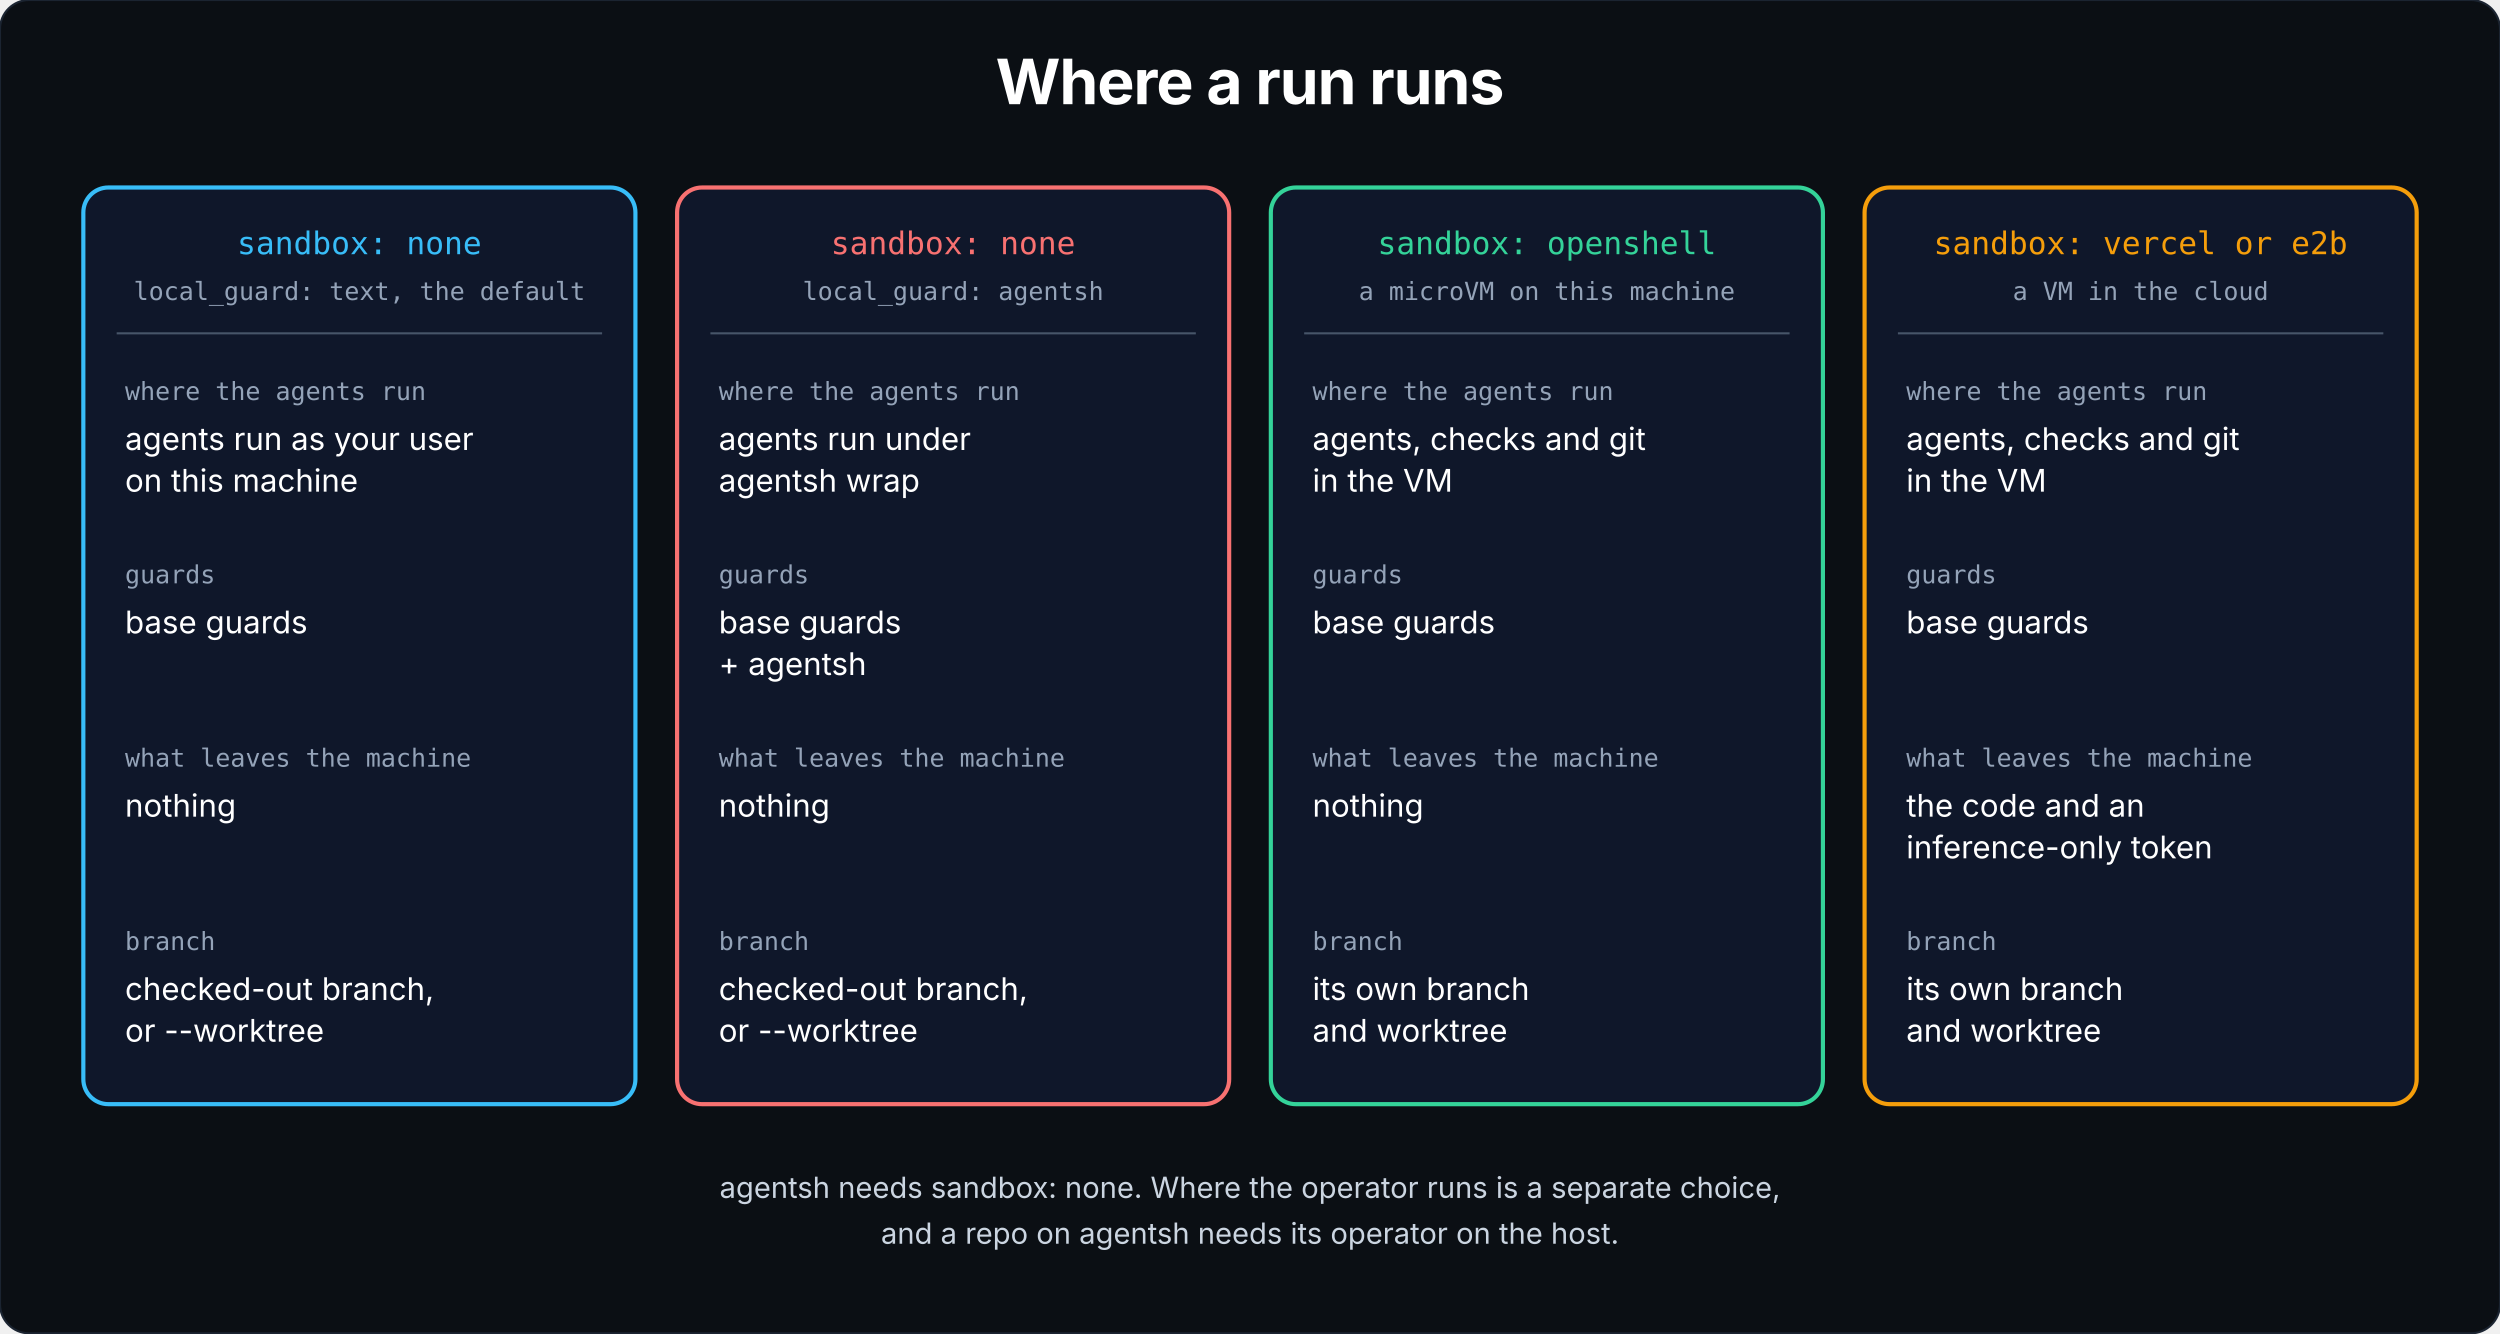
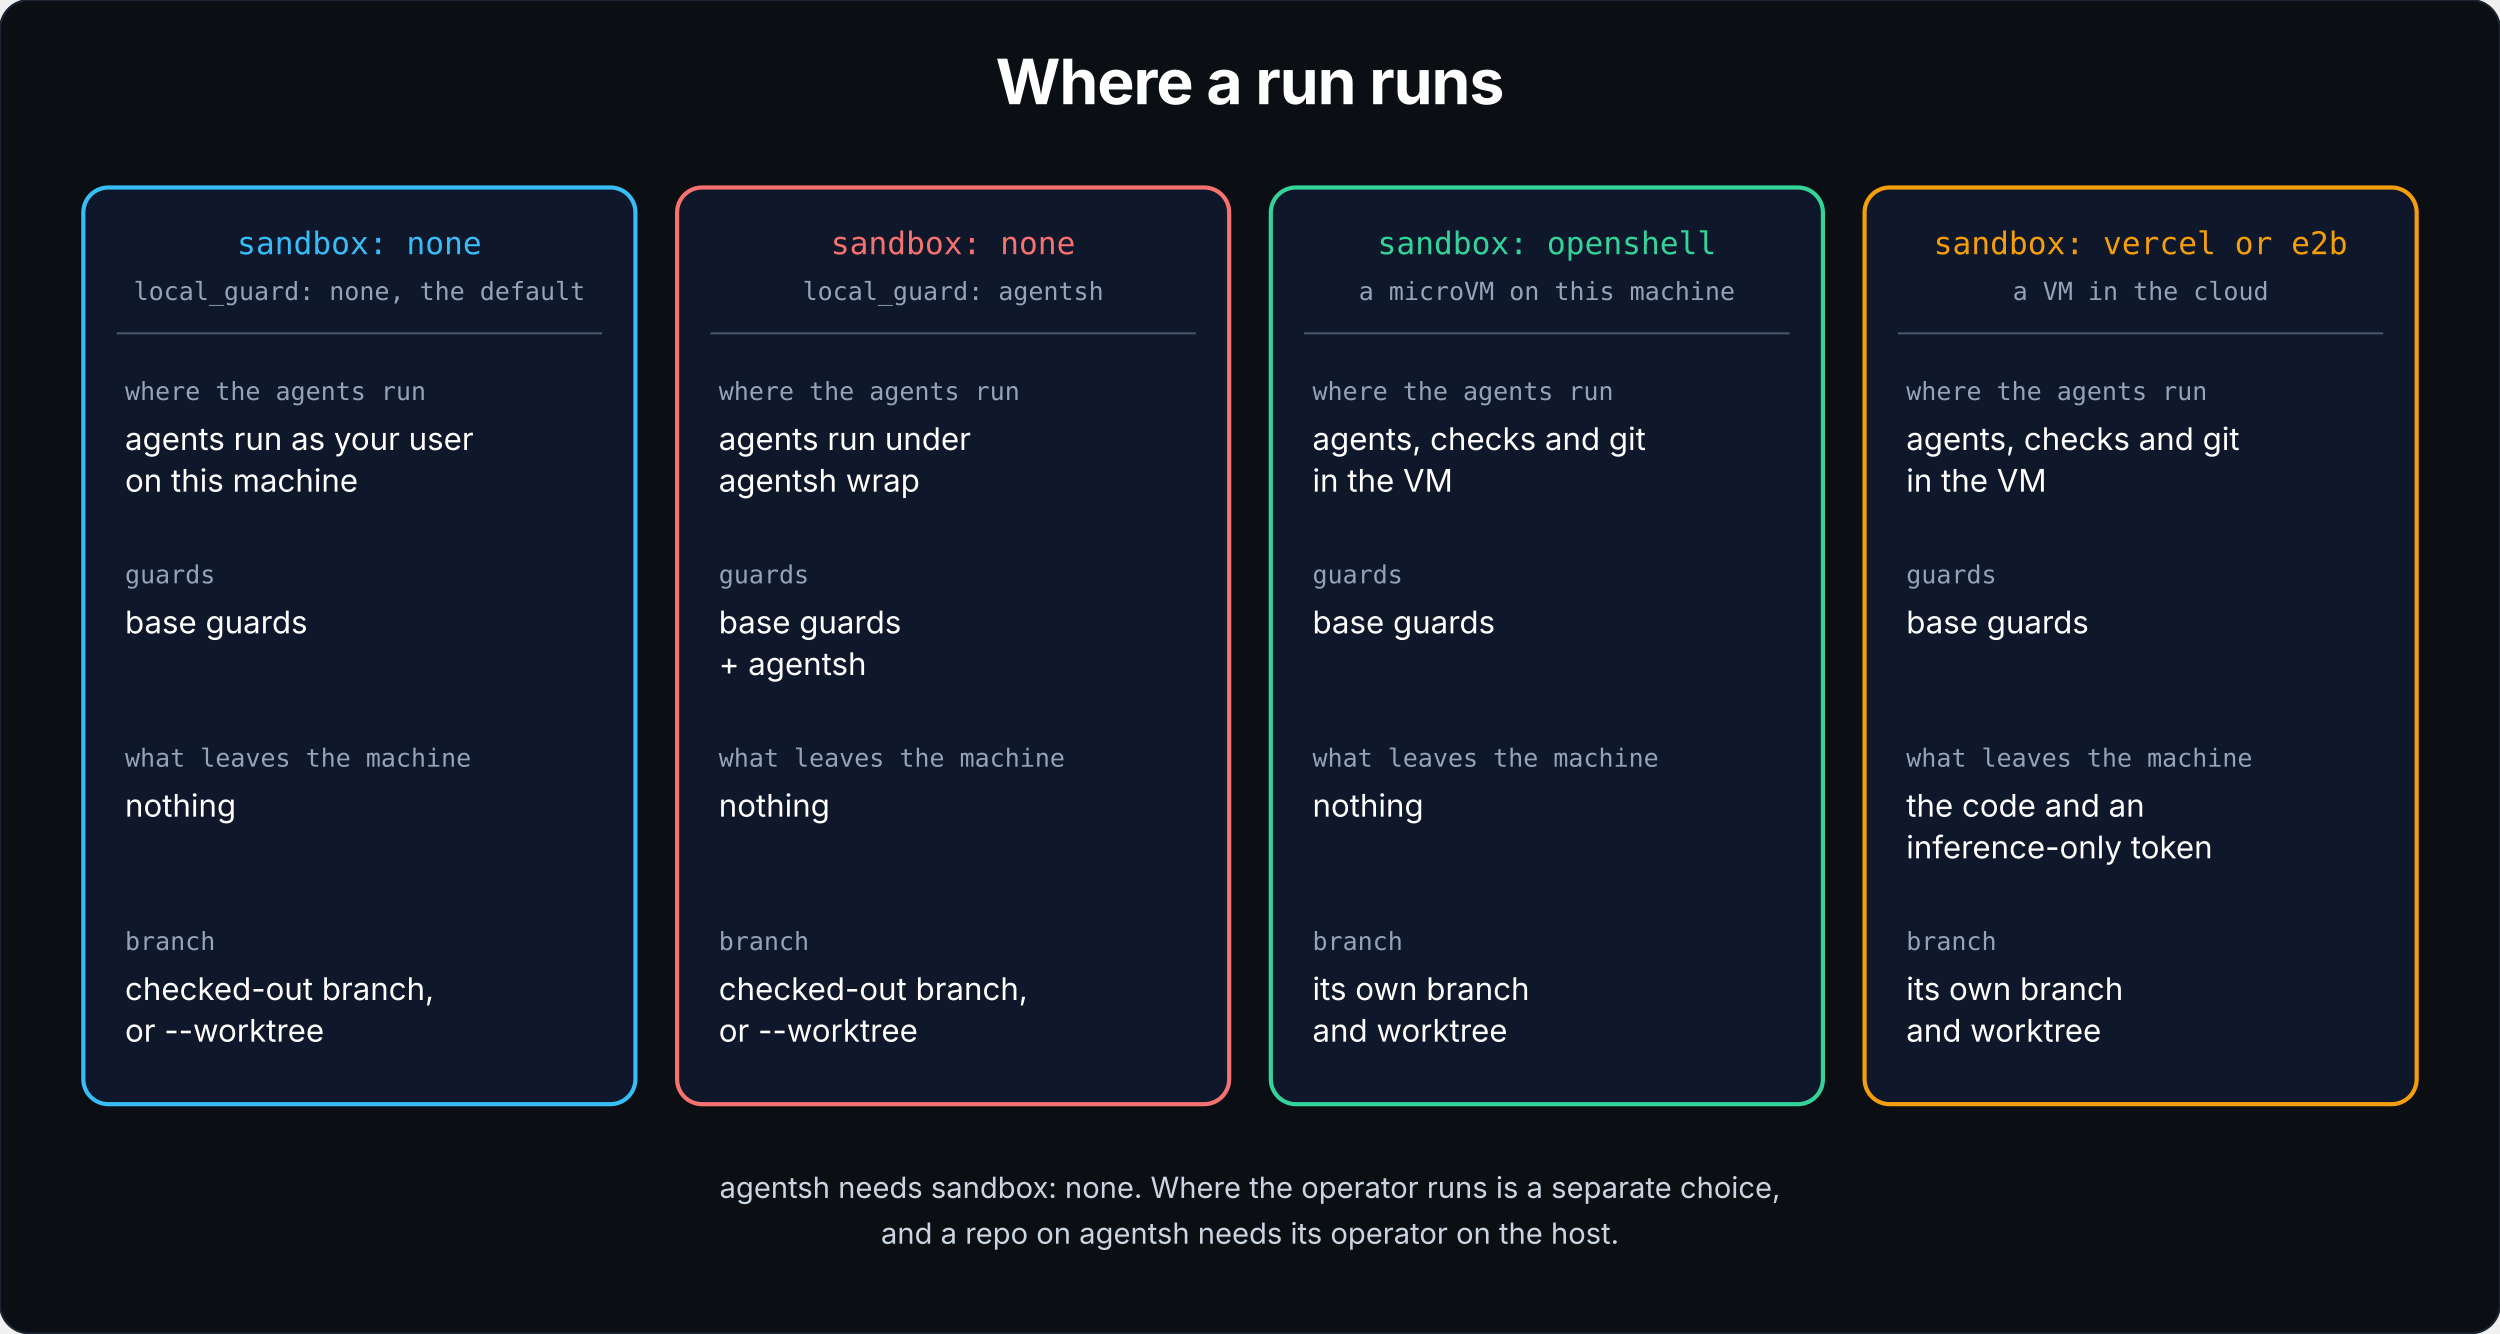
<svg xmlns="http://www.w3.org/2000/svg" viewBox="0 0 1200 640" width="1200" height="640" font-family="Inter, system-ui, sans-serif">
  <defs>
    <style> .title{font-weight:700;font-size:30px;fill:#FFFFFF;letter-spacing:-0.5px} .mono{font-family:'JetBrains Mono',ui-monospace,monospace} .nd{font-size:15px;fill:#FFFFFF} .lbl{font-size:12px;fill:#94A3B8} .hd3{font-weight:700;font-size:13px;fill:#FFFFFF} .foot{font-size:14px;fill:#CBD5E1} .warn{font-size:12px;fill:#FCA5A5} </style>
    <marker id="aw" viewBox="0 0 10 10" refX="9" refY="5" markerWidth="7" markerHeight="7" orient="auto-start-reverse">
      <path d="M0,0 L10,5 L0,10 z" fill="#E2E8F0" />
    </marker>
    <marker id="ag" viewBox="0 0 10 10" refX="9" refY="5" markerWidth="7" markerHeight="7" orient="auto-start-reverse">
      <path d="M0,0 L10,5 L0,10 z" fill="#94A3B8" />
    </marker>
  </defs>
  <rect x="0" y="0" width="1200" height="640" rx="14" fill="#0B0F14" stroke="#1B2431" />
  <text class="title" x="600.0" y="50" text-anchor="middle">Where a run runs</text>
  <rect x="40" y="90" width="265" height="440" rx="12" fill="#0F172A" stroke="#38BDF8" stroke-width="2" />
  <text class="nd mono" x="172.5" y="122" text-anchor="middle" style="fill:#38BDF8">sandbox: none</text>
-   <text class="lbl mono" x="172.5" y="144" text-anchor="middle">local_guard: text, the default</text>
+   <text class="lbl mono" x="172.5" y="144" text-anchor="middle">local_guard: none, the default</text>
  <line x1="56" y1="160" x2="289" y2="160" stroke="#475569" />
  <text class="lbl mono" x="60" y="192" text-anchor="start">where the agents run</text>
  <text class="nd" x="60" y="216">agents run as your user</text>
  <text class="nd" x="60" y="236">on this machine</text>
  <text class="lbl mono" x="60" y="280" text-anchor="start">guards</text>
  <text class="nd" x="60" y="304">base guards</text>
  <text class="lbl mono" x="60" y="368" text-anchor="start">what leaves the machine</text>
  <text class="nd" x="60" y="392">nothing</text>
  <text class="lbl mono" x="60" y="456" text-anchor="start">branch</text>
  <text class="nd" x="60" y="480">checked-out branch,</text>
  <text class="nd" x="60" y="500">or --worktree</text>
  <rect x="325" y="90" width="265" height="440" rx="12" fill="#0F172A" stroke="#F87171" stroke-width="2" />
  <text class="nd mono" x="457.5" y="122" text-anchor="middle" style="fill:#F87171">sandbox: none</text>
  <text class="lbl mono" x="457.5" y="144" text-anchor="middle">local_guard: agentsh</text>
  <line x1="341" y1="160" x2="574" y2="160" stroke="#475569" />
  <text class="lbl mono" x="345" y="192" text-anchor="start">where the agents run</text>
  <text class="nd" x="345" y="216">agents run under</text>
  <text class="nd" x="345" y="236">agentsh wrap</text>
  <text class="lbl mono" x="345" y="280" text-anchor="start">guards</text>
  <text class="nd" x="345" y="304">base guards</text>
  <text class="nd" x="345" y="324">+ agentsh</text>
  <text class="lbl mono" x="345" y="368" text-anchor="start">what leaves the machine</text>
  <text class="nd" x="345" y="392">nothing</text>
  <text class="lbl mono" x="345" y="456" text-anchor="start">branch</text>
  <text class="nd" x="345" y="480">checked-out branch,</text>
  <text class="nd" x="345" y="500">or --worktree</text>
  <rect x="610" y="90" width="265" height="440" rx="12" fill="#0F172A" stroke="#34D399" stroke-width="2" />
  <text class="nd mono" x="742.5" y="122" text-anchor="middle" style="fill:#34D399">sandbox: openshell</text>
  <text class="lbl mono" x="742.5" y="144" text-anchor="middle">a microVM on this machine</text>
  <line x1="626" y1="160" x2="859" y2="160" stroke="#475569" />
  <text class="lbl mono" x="630" y="192" text-anchor="start">where the agents run</text>
  <text class="nd" x="630" y="216">agents, checks and git</text>
  <text class="nd" x="630" y="236">in the VM</text>
  <text class="lbl mono" x="630" y="280" text-anchor="start">guards</text>
  <text class="nd" x="630" y="304">base guards</text>
  <text class="lbl mono" x="630" y="368" text-anchor="start">what leaves the machine</text>
  <text class="nd" x="630" y="392">nothing</text>
  <text class="lbl mono" x="630" y="456" text-anchor="start">branch</text>
  <text class="nd" x="630" y="480">its own branch</text>
  <text class="nd" x="630" y="500">and worktree</text>
  <rect x="895" y="90" width="265" height="440" rx="12" fill="#0F172A" stroke="#F59E0B" stroke-width="2" />
  <text class="nd mono" x="1027.5" y="122" text-anchor="middle" style="fill:#F59E0B">sandbox: vercel or e2b</text>
  <text class="lbl mono" x="1027.5" y="144" text-anchor="middle">a VM in the cloud</text>
  <line x1="911" y1="160" x2="1144" y2="160" stroke="#475569" />
  <text class="lbl mono" x="915" y="192" text-anchor="start">where the agents run</text>
  <text class="nd" x="915" y="216">agents, checks and git</text>
  <text class="nd" x="915" y="236">in the VM</text>
  <text class="lbl mono" x="915" y="280" text-anchor="start">guards</text>
  <text class="nd" x="915" y="304">base guards</text>
  <text class="lbl mono" x="915" y="368" text-anchor="start">what leaves the machine</text>
  <text class="nd" x="915" y="392">the code and an</text>
  <text class="nd" x="915" y="412">inference-only token</text>
  <text class="lbl mono" x="915" y="456" text-anchor="start">branch</text>
  <text class="nd" x="915" y="480">its own branch</text>
  <text class="nd" x="915" y="500">and worktree</text>
  <text class="foot" x="600.0" y="575" text-anchor="middle">agentsh needs sandbox: none. Where the operator runs is a separate choice,</text>
  <text class="foot" x="600.0" y="597" text-anchor="middle">and a repo on agentsh needs its operator on the host.</text>
</svg>
